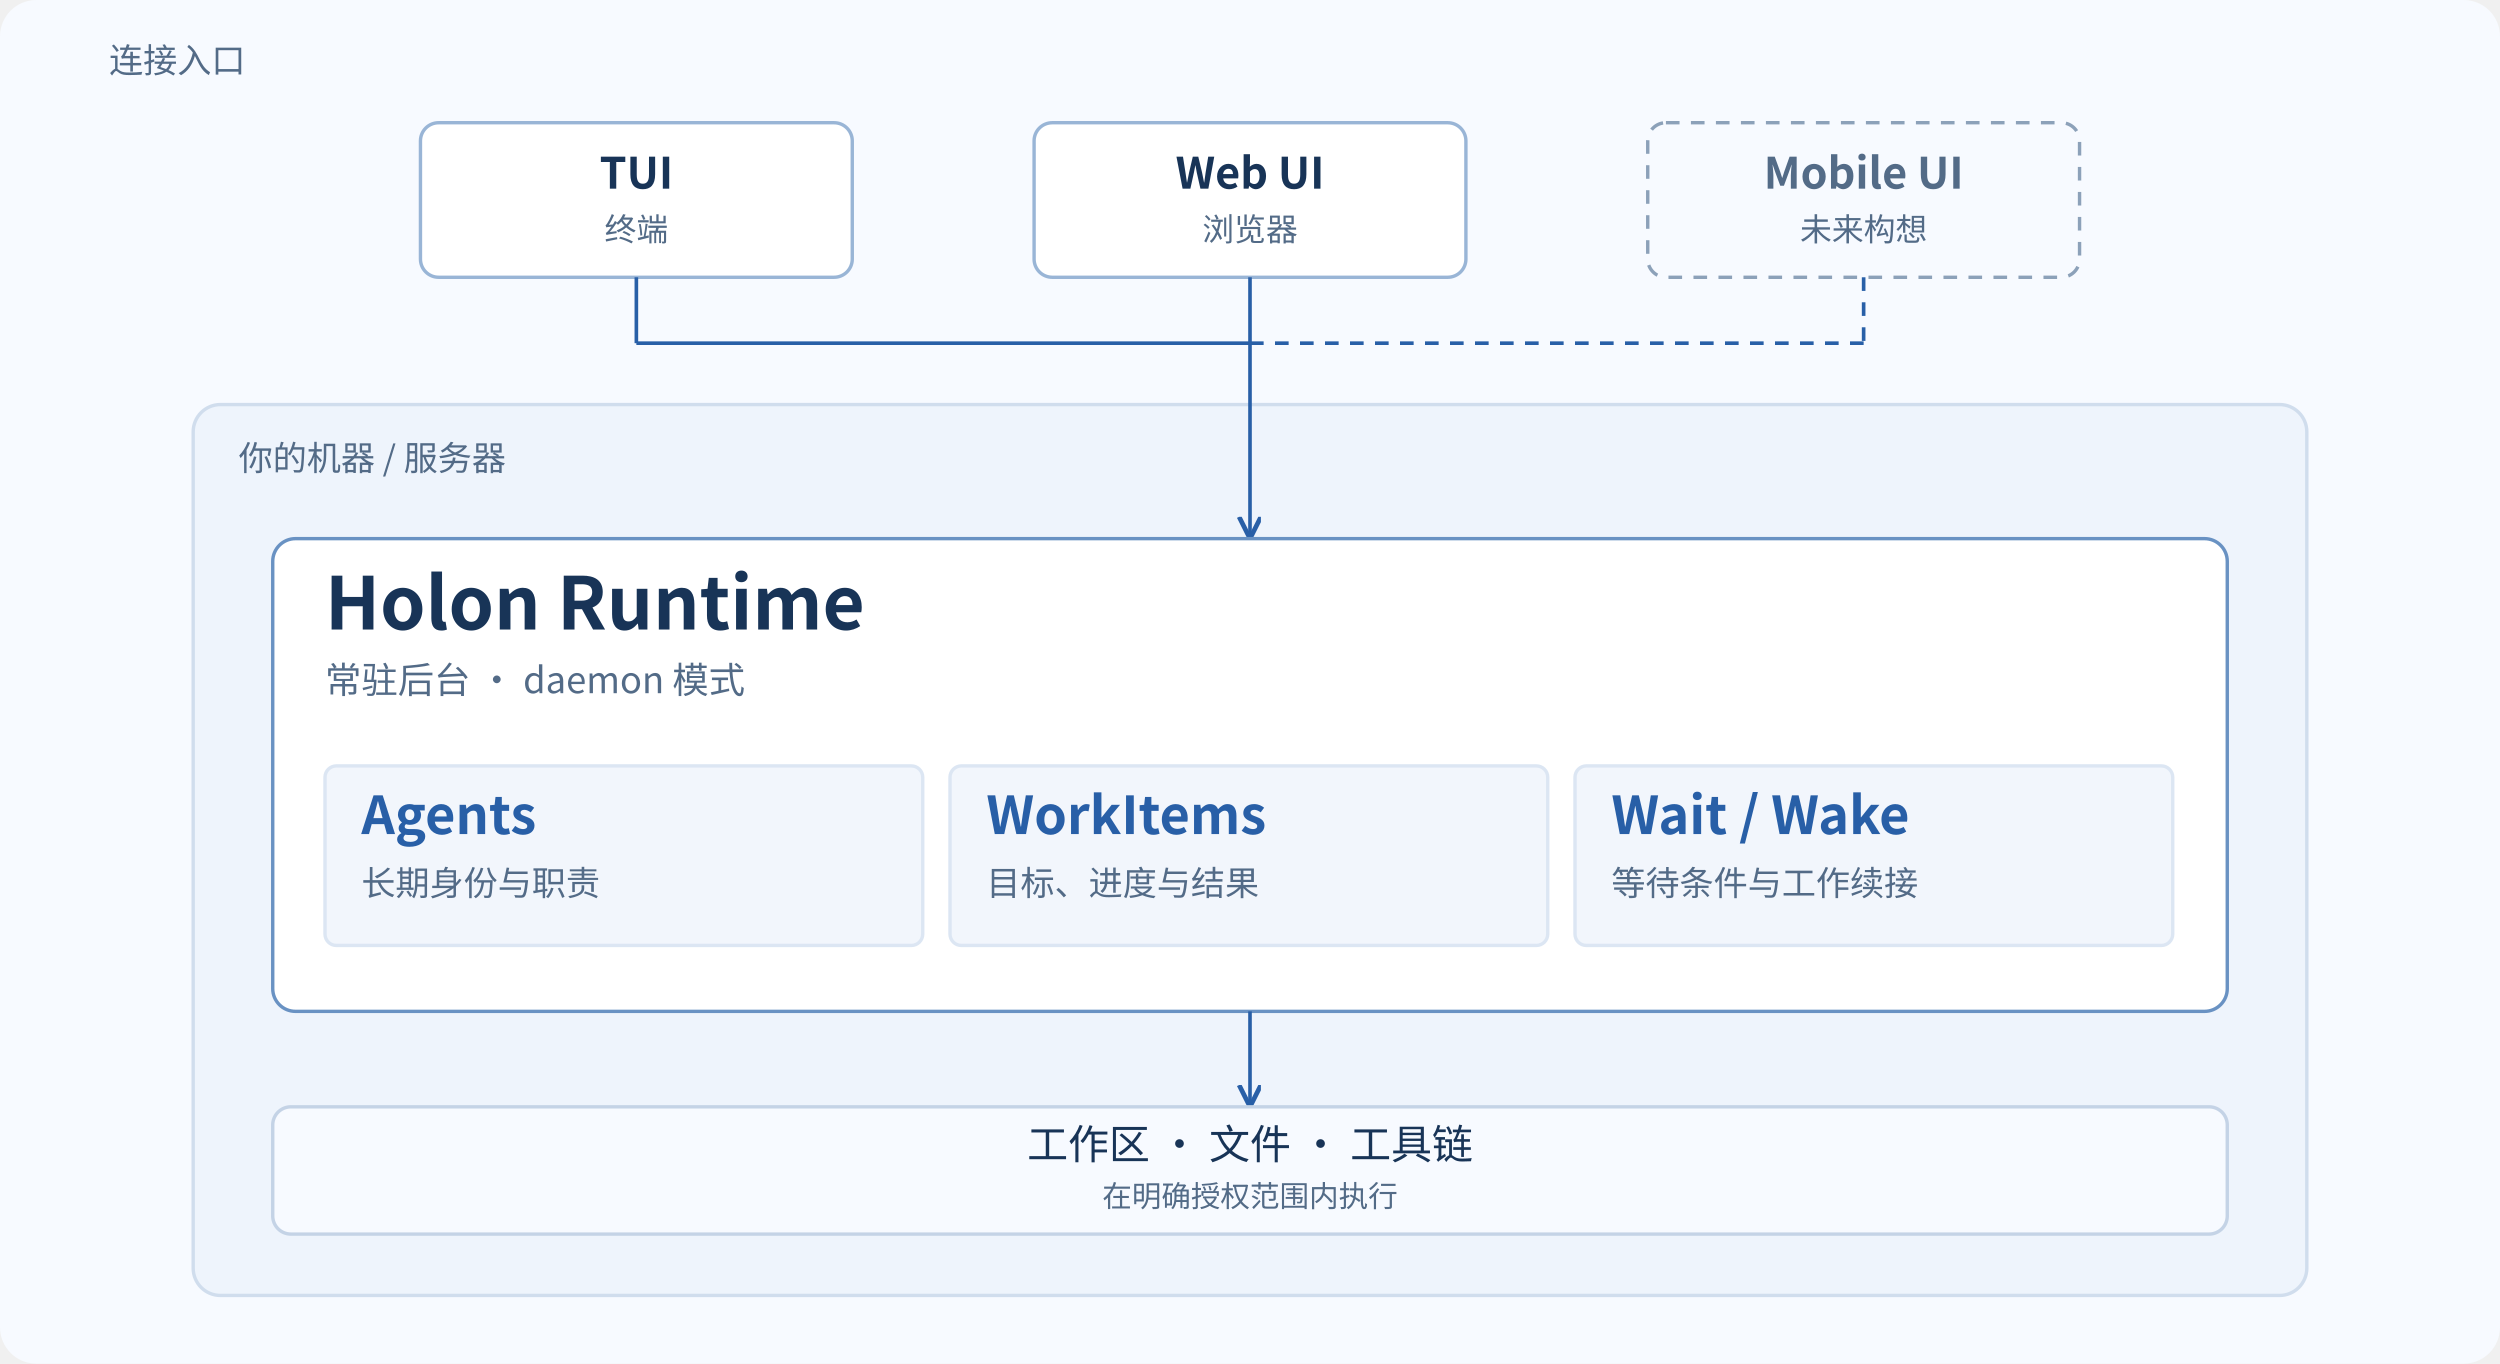
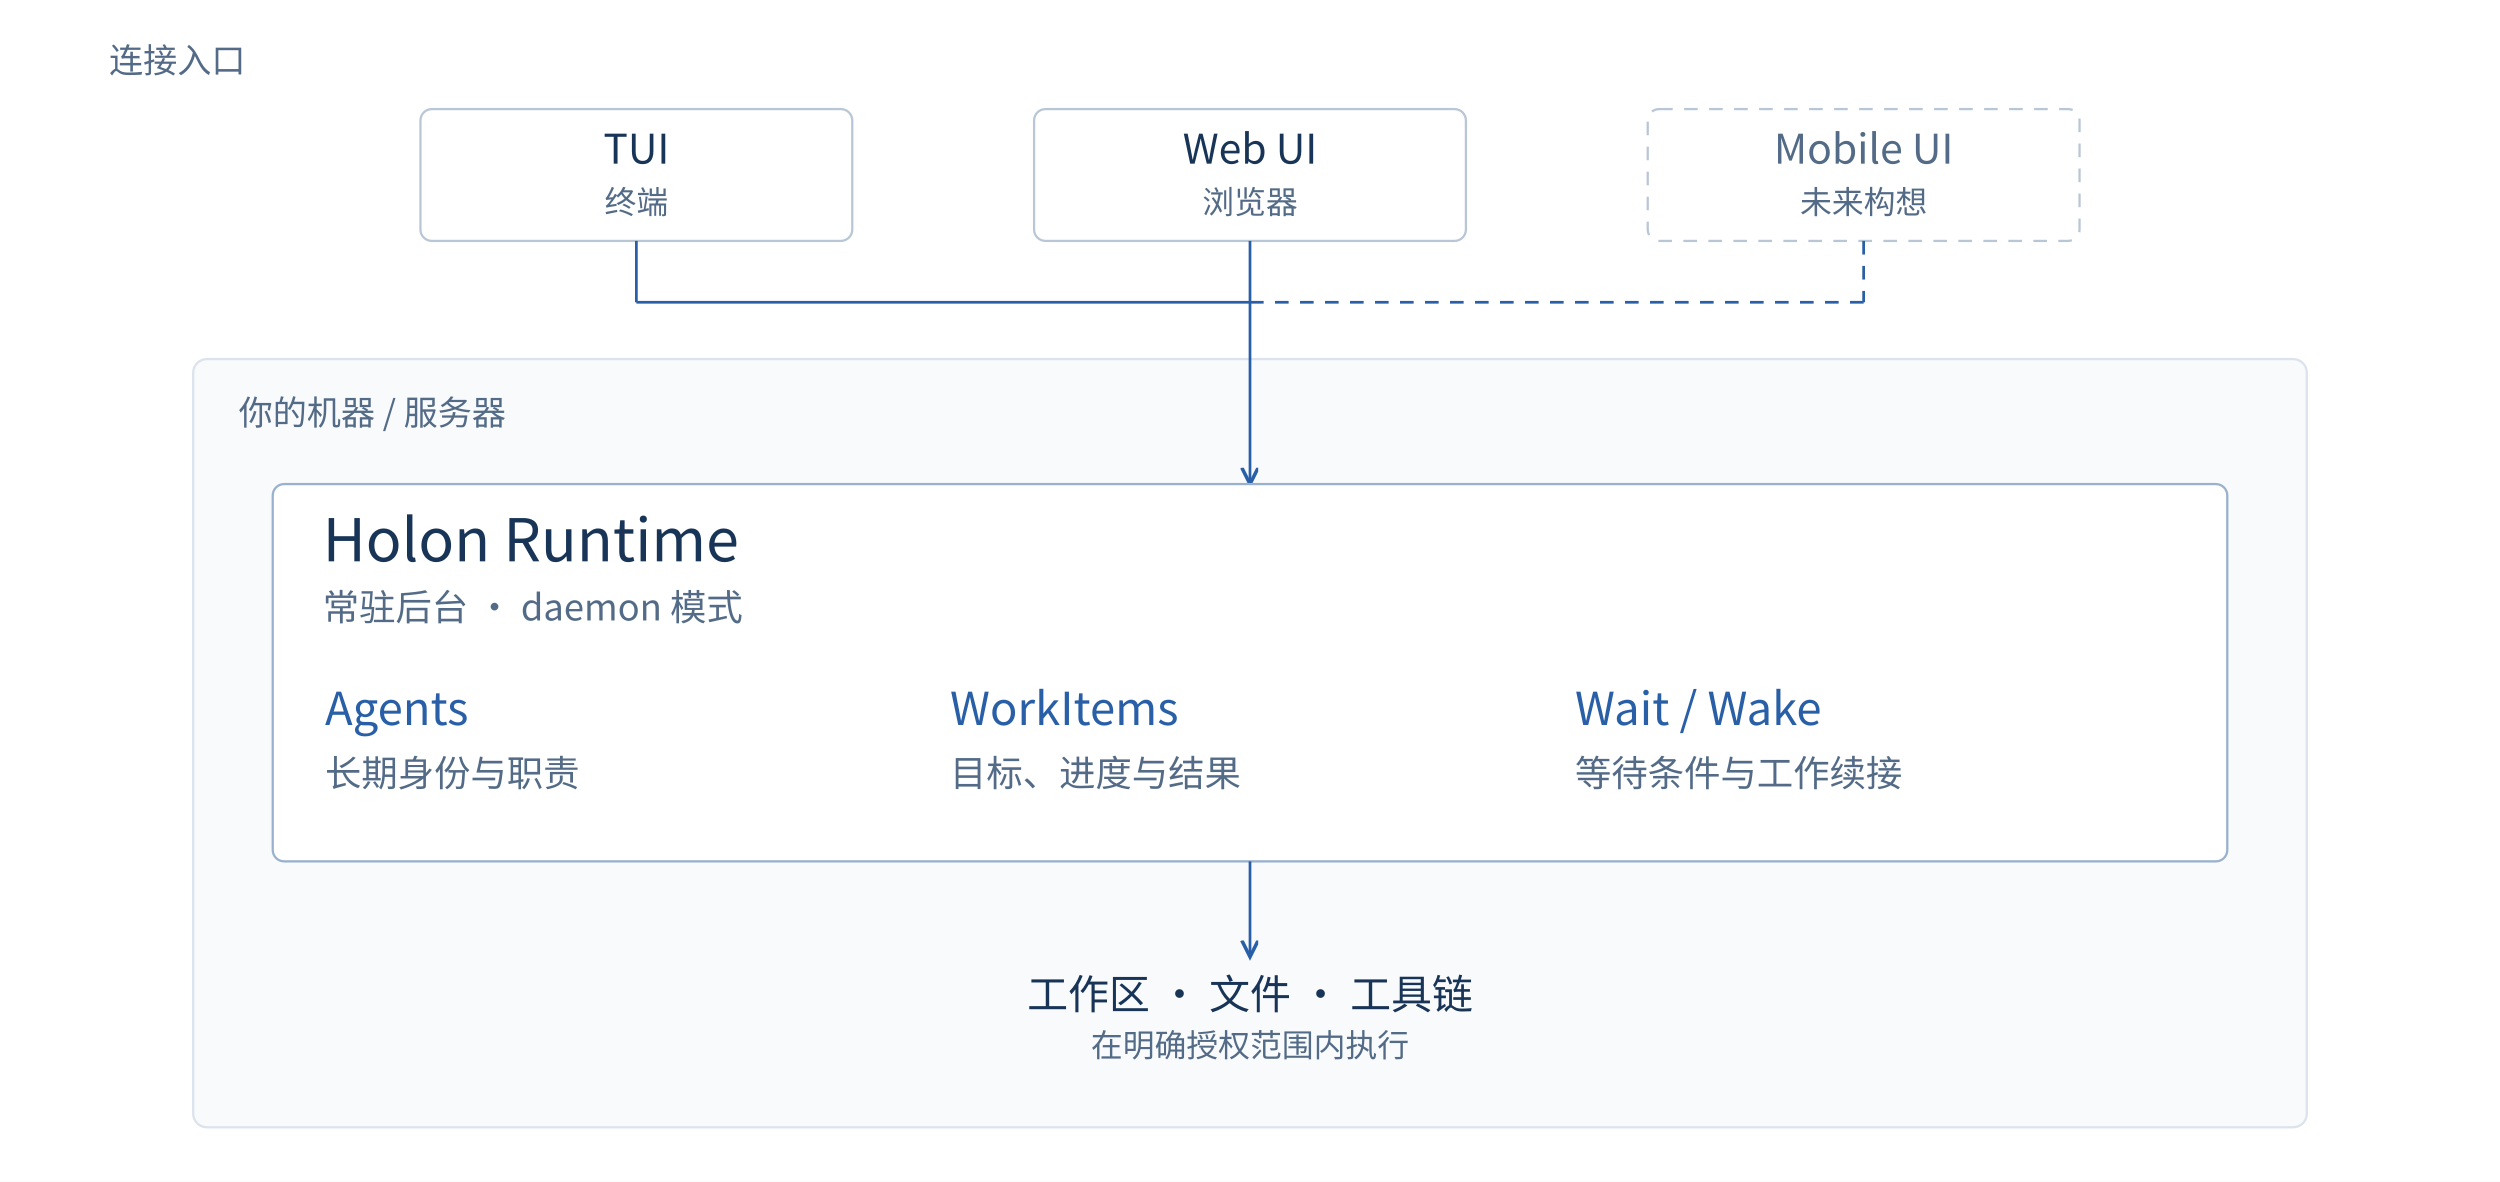
- <svg xmlns="http://www.w3.org/2000/svg" width="1100" height="600" viewBox="0 0 1100 600" role="img">
+ <svg xmlns="http://www.w3.org/2000/svg" width="1100" height="520" viewBox="0 0 1100 520" role="img">
  <defs>
    <marker id="arrow" markerWidth="8" markerHeight="8" refX="6" refY="3" orient="auto-start-reverse">
      <path d="M0 0L6 3L0 6" fill="none" stroke="#285fa7" stroke-width="1.3" />
    </marker>
  </defs>
-   <rect width="1100" height="600" rx="16" fill="#f7faff" />
+   <rect width="1100" height="520" fill="#fff" />
  <g font-family="Noto Sans CJK SC, sans-serif">
    <text x="48" y="32" font-size="15" fill="#536b87" font-weight="500" text-anchor="start">连接入口</text>
-     <rect x="185" y="54" width="190" height="68" rx="8" fill="#fff" stroke="#99b5d6" stroke-width="1.5" />
-     <text x="280.0" y="83" font-size="19" fill="#183457" font-weight="600" text-anchor="middle">TUI</text>
-     <text x="280.0" y="106" font-size="14" fill="#536b87" font-weight="400" text-anchor="middle">终端</text>
-     <path d="M280.0 122V151" fill="none" stroke="#285fa7" stroke-width="1.6" />
-     <rect x="455" y="54" width="190" height="68" rx="8" fill="#fff" stroke="#99b5d6" stroke-width="1.5" />
-     <text x="550.0" y="83" font-size="19" fill="#183457" font-weight="600" text-anchor="middle">Web UI</text>
-     <text x="550.0" y="106" font-size="14" fill="#536b87" font-weight="400" text-anchor="middle">浏览器</text>
-     <path d="M550.0 122V151" fill="none" stroke="#285fa7" stroke-width="1.6" />
-     <rect x="725" y="54" width="190" height="68" rx="8" fill="#f7faff" stroke="#8ca1b9" stroke-width="1.5" stroke-dasharray="6 5" />
-     <text x="820.0" y="83" font-size="19" fill="#536b87" font-weight="600" text-anchor="middle">Mobile UI</text>
-     <text x="820.0" y="106" font-size="14" fill="#536b87" font-weight="400" text-anchor="middle">未来构想</text>
-     <path d="M820.0 122V151" fill="none" stroke="#285fa7" stroke-width="1.6" stroke-dasharray="6 5" />
-     <path d="M280.0 151H550.0" fill="none" stroke="#285fa7" stroke-width="1.6" />
-     <path d="M550.0 151H820.0" fill="none" stroke="#285fa7" stroke-width="1.6" stroke-dasharray="6 5" />
-     <rect x="85" y="178" width="930" height="392" rx="12" fill="#eef4fc" stroke="#d0dded" stroke-width="1.5" />
-     <text x="105" y="207" font-size="15" fill="#536b87" font-weight="400" text-anchor="start">你的机器 / 服务器</text>
-     <path d="M550.0 151V237" fill="none" stroke="#285fa7" stroke-width="1.6" marker-end="url(#arrow)" />
-     <rect x="120" y="237" width="860" height="208" rx="10" fill="#fff" stroke="#6992c3" stroke-width="1.5" />
-     <text x="143" y="277" font-size="32" fill="#183457" font-weight="700" text-anchor="start">Holon Runtime</text>
-     <text x="143" y="305" font-size="16" fill="#536b87" font-weight="400" text-anchor="start">常驻后台 · daemon 模式</text>
-     <rect x="143" y="337" width="263" height="79" rx="5" fill="#f2f6fc" stroke="#dce6f3" stroke-width="1.5" />
-     <text x="159" y="367" font-size="23" fill="#285fa7" font-weight="600" text-anchor="start">Agents</text>
-     <text x="159" y="394" font-size="15" fill="#536b87" font-weight="400" text-anchor="start">长期身份与职责</text>
-     <rect x="418" y="337" width="263" height="79" rx="5" fill="#f2f6fc" stroke="#dce6f3" stroke-width="1.5" />
-     <text x="434" y="367" font-size="23" fill="#285fa7" font-weight="600" text-anchor="start">WorkItems</text>
-     <text x="434" y="394" font-size="15" fill="#536b87" font-weight="400" text-anchor="start">目标、进度与结果</text>
-     <rect x="693" y="337" width="263" height="79" rx="5" fill="#f2f6fc" stroke="#dce6f3" stroke-width="1.5" />
-     <text x="709" y="367" font-size="23" fill="#285fa7" font-weight="600" text-anchor="start">Wait / Wake</text>
-     <text x="709" y="394" font-size="15" fill="#536b87" font-weight="400" text-anchor="start">等待条件与工作续接</text>
-     <path d="M550.0 445V487" fill="none" stroke="#285fa7" stroke-width="1.6" marker-end="url(#arrow)" />
-     <rect x="120" y="487" width="860" height="56" rx="8" fill="#f7faff" stroke="#c4d3e6" stroke-width="1.5" />
-     <text x="550.0" y="510" font-size="18" fill="#183457" font-weight="500" text-anchor="middle">工作区 · 文件 · 工具链</text>
-     <text x="550.0" y="531" font-size="13" fill="#536b87" font-weight="400" text-anchor="middle">在明确授权范围内执行</text>
+     <rect x="185" y="48" width="190" height="58" rx="5" fill="#fff" stroke="#b8c6d6" stroke-width="1" />
+     <text x="280.0" y="72" font-size="18" fill="#183457" font-weight="500" text-anchor="middle">TUI</text>
+     <text x="280.0" y="94" font-size="14" fill="#536b87" font-weight="400" text-anchor="middle">终端</text>
+     <path d="M280.0 106V133" fill="none" stroke="#285fa7" stroke-width="1.2" />
+     <rect x="455" y="48" width="190" height="58" rx="5" fill="#fff" stroke="#b8c6d6" stroke-width="1" />
+     <text x="550.0" y="72" font-size="18" fill="#183457" font-weight="500" text-anchor="middle">Web UI</text>
+     <text x="550.0" y="94" font-size="14" fill="#536b87" font-weight="400" text-anchor="middle">浏览器</text>
+     <path d="M550.0 106V133" fill="none" stroke="#285fa7" stroke-width="1.2" />
+     <rect x="725" y="48" width="190" height="58" rx="5" fill="#fff" stroke="#b8c6d6" stroke-width="1" stroke-dasharray="6 5" />
+     <text x="820.0" y="72" font-size="18" fill="#536b87" font-weight="500" text-anchor="middle">Mobile UI</text>
+     <text x="820.0" y="94" font-size="14" fill="#536b87" font-weight="400" text-anchor="middle">未来构想</text>
+     <path d="M820.0 106V133" fill="none" stroke="#285fa7" stroke-width="1.2" stroke-dasharray="6 5" />
+     <path d="M280.0 133H550.0" fill="none" stroke="#285fa7" stroke-width="1.2" />
+     <path d="M550.0 133H820.0" fill="none" stroke="#285fa7" stroke-width="1.2" stroke-dasharray="6 5" />
+     <rect x="85" y="158" width="930" height="338" rx="6" fill="#f8fafc" stroke="#dce3ec" stroke-width="1" />
+     <text x="105" y="187" font-size="15" fill="#536b87" font-weight="400" text-anchor="start">你的机器 / 服务器</text>
+     <path d="M550.0 133V213" fill="none" stroke="#285fa7" stroke-width="1.2" marker-end="url(#arrow)" />
+     <rect x="120" y="213" width="860" height="166" rx="5" fill="#fff" stroke="#9ab1cd" stroke-width="1" />
+     <text x="142" y="247" font-size="26" fill="#183457" font-weight="500" text-anchor="start">Holon Runtime</text>
+     <text x="142" y="273" font-size="16" fill="#536b87" font-weight="400" text-anchor="start">常驻后台 · daemon 模式</text>
+     <text x="143" y="319" font-size="20" fill="#285fa7" font-weight="500" text-anchor="start">Agents</text>
+     <text x="143" y="346" font-size="16" fill="#536b87" font-weight="400" text-anchor="start">长期身份与职责</text>
+     <text x="418" y="319" font-size="20" fill="#285fa7" font-weight="500" text-anchor="start">WorkItems</text>
+     <text x="418" y="346" font-size="16" fill="#536b87" font-weight="400" text-anchor="start">目标、进度与结果</text>
+     <text x="693" y="319" font-size="20" fill="#285fa7" font-weight="500" text-anchor="start">Wait / Wake</text>
+     <text x="693" y="346" font-size="16" fill="#536b87" font-weight="400" text-anchor="start">等待条件与工作续接</text>
+     <path d="M550.0 379V421" fill="none" stroke="#285fa7" stroke-width="1.2" marker-end="url(#arrow)" />
+     <text x="550.0" y="444" font-size="18" fill="#183457" font-weight="500" text-anchor="middle">工作区 · 文件 · 工具链</text>
+     <text x="550.0" y="465" font-size="14" fill="#536b87" font-weight="400" text-anchor="middle">在明确授权范围内执行</text>
  </g>
</svg>
